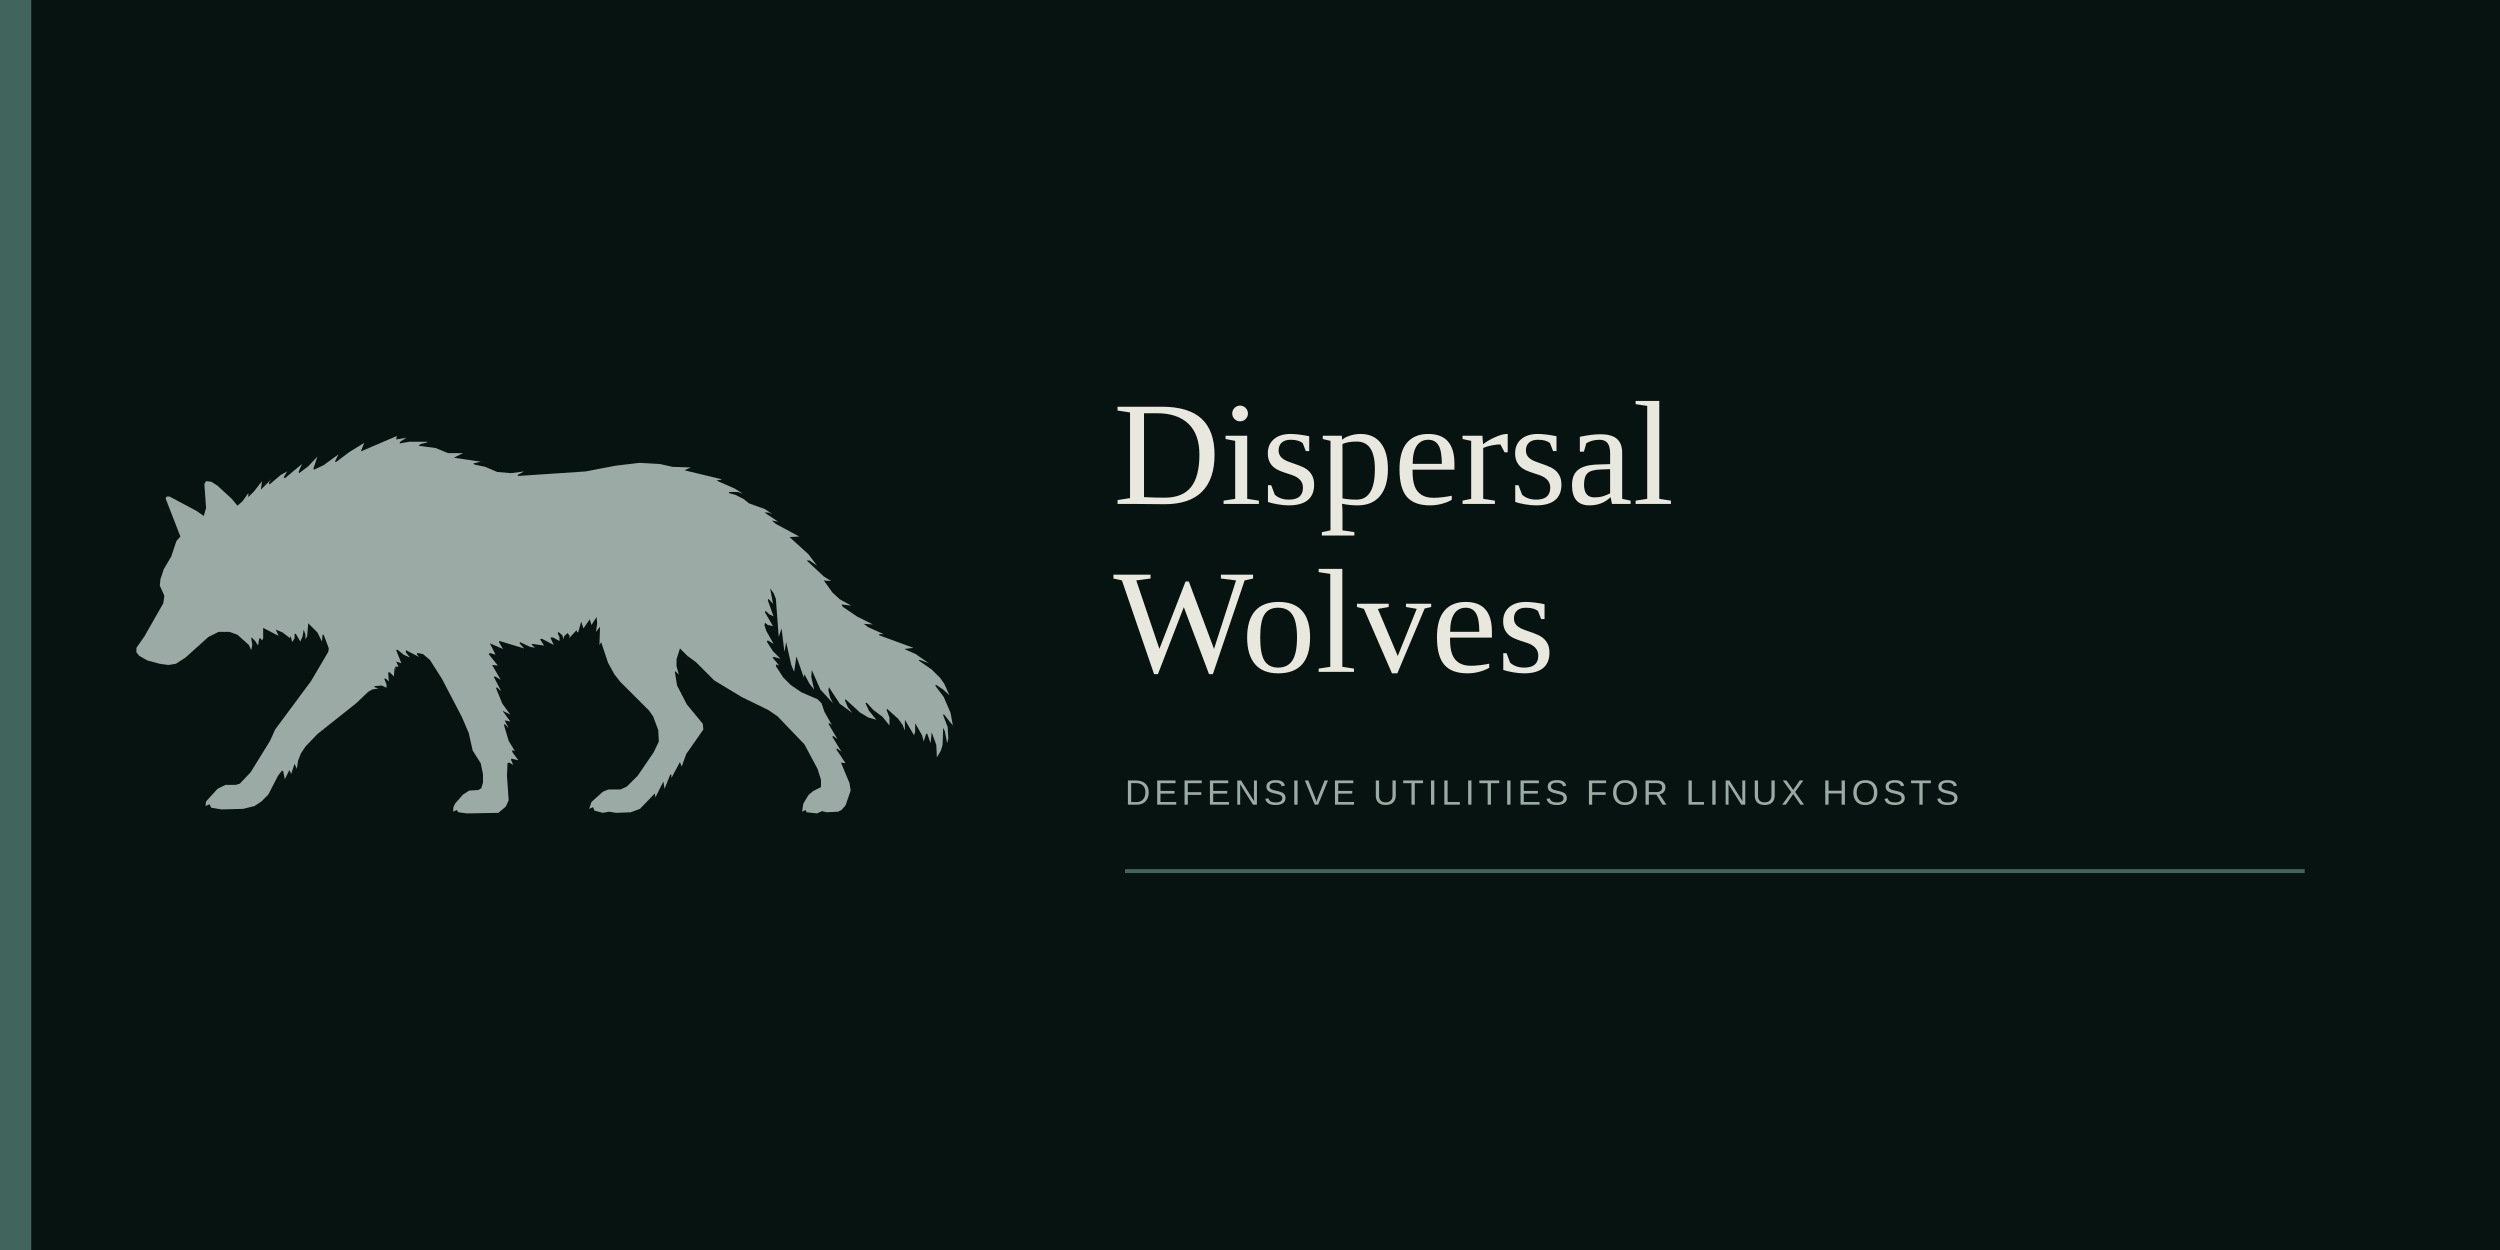
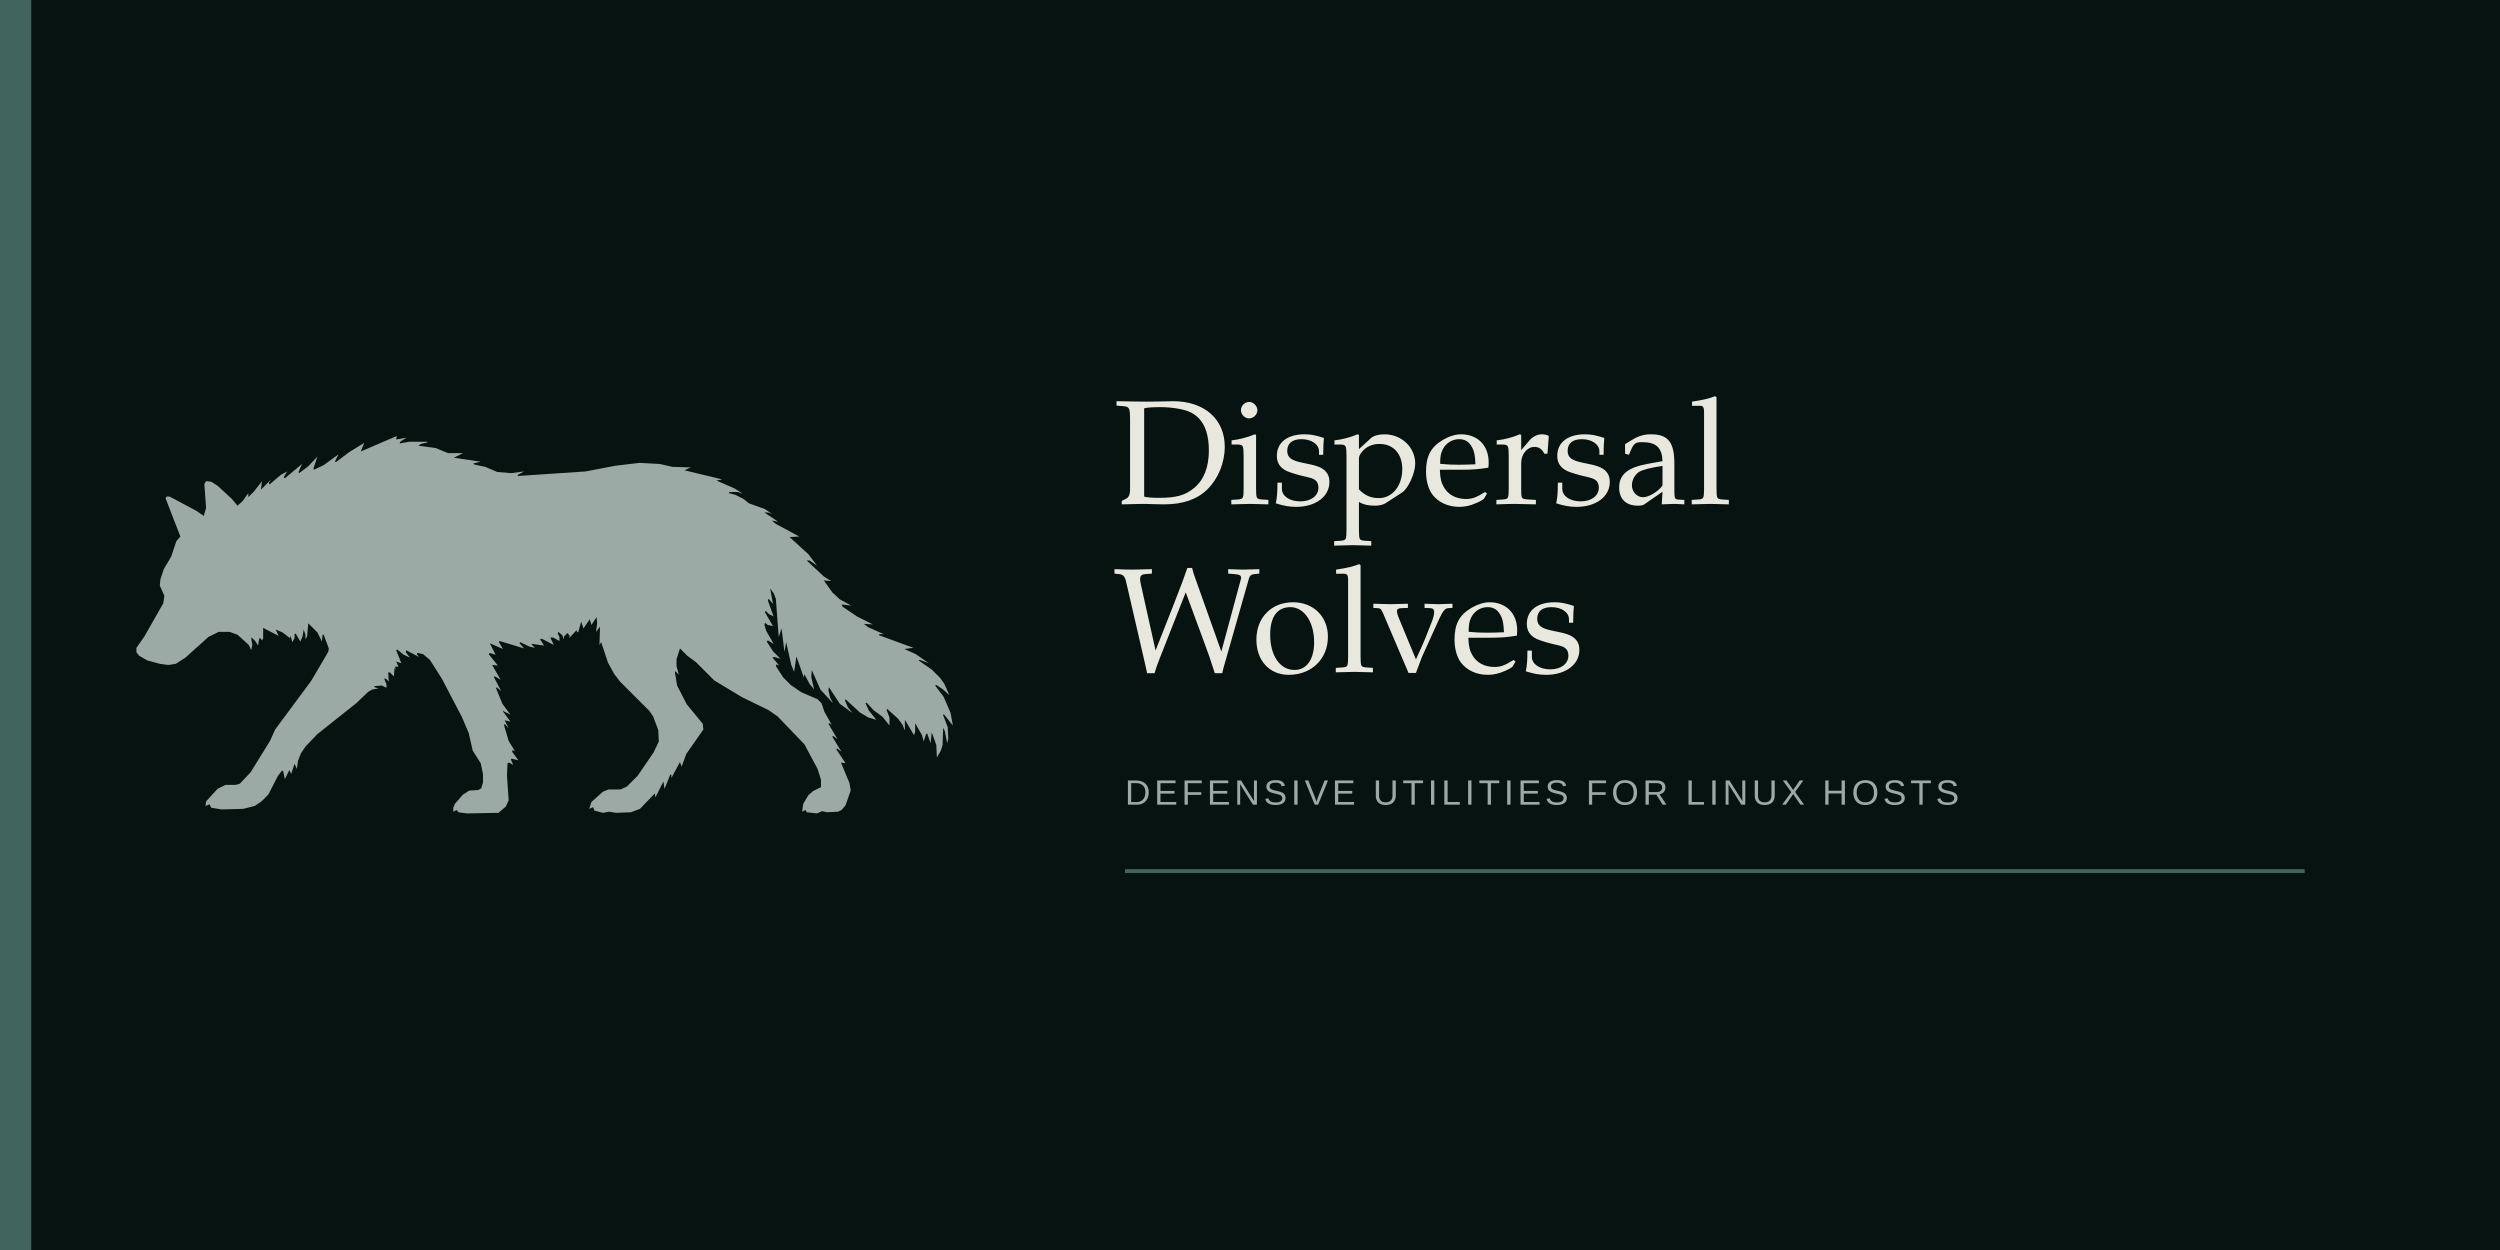
<svg xmlns="http://www.w3.org/2000/svg" viewBox="0 0 1280 640" role="img" aria-labelledby="title desc">
  <rect width="1280" height="640" fill="#071310" />
  <rect width="16" height="640" fill="#41645D" />
  <path transform="translate(64 217.40) scale(0.292318)" fill="#9CAAA6" fill-rule="evenodd" d="M71 129L97 196L90 204L81 231L68 253L62 271L61 282L69 300L67 313L34 371L20 391L20 399L25 405L39 413L61 419L76 421L89 419L106 408L146 372L164 363L183 363L197 368L217 386L221 395L223 386L221 374L222 373L228 379L233 387L235 375L237 374L240 378L242 374L242 356L269 370L264 359L276 364L289 374L290 370L293 381L297 374L297 367L299 366L307 380L311 371L313 359L316 368L316 376L319 371L321 348L337 364L345 380L346 368L348 368L357 392L356 398L326 449L263 534L254 554L220 609L201 629L194 631L176 631L162 638L142 660L141 668L148 665L151 671L169 674L207 673L227 668L239 660L251 648L268 615L275 606L277 607L280 621L288 605L291 612L297 594L301 603L303 589L308 576L316 564L337 542L405 488L426 468L433 464L444 462L437 460L437 458L450 457L458 461L458 455L454 445L457 445L462 450L461 434L464 434L471 441L472 426L474 430L473 424L479 424L475 415L484 418L475 395L477 394L488 403L499 408L492 399L492 395L515 407L511 402L512 400L522 402L534 412L555 445L590 512L602 540L609 571L623 593L627 612L627 627L624 637L619 640L603 641L592 648L578 664L575 671L575 678L581 675L584 679L599 681L654 680L667 669L672 658L669 615L670 593L673 592L680 596L676 587L677 585L689 588L678 573L679 570L683 572L672 554L664 527L665 524L672 532L665 518L675 520L661 501L675 508L661 489L650 462L651 460L659 467L646 442L648 441L658 447L643 421L653 422L637 402L639 400L649 403L639 383L662 393L655 381L656 379L699 392L691 383L692 381L709 389L718 391L712 385L713 384L734 387L727 376L730 375L751 386L745 373L750 373L761 379L761 372L758 366L759 363L766 369L768 376L769 371L775 365L779 370L778 374L791 360L792 364L794 363L799 345L803 357L814 341L817 351L826 337L827 348L825 363L832 354L831 386L834 381L846 417L857 437L867 450L918 501L925 511L934 535L935 555L926 574L898 615L879 634L868 639L847 639L837 643L817 661L813 673L820 670L822 676L837 680L848 678L860 680L886 679L902 673L928 646L929 653L943 625L945 638L955 613L957 613L957 619L972 591L975 599L983 577L1013 534L1012 524L984 490L967 457L963 433L964 432L970 438L966 423L966 411L972 392L985 405L1000 416L1032 448L1080 477L1127 500L1143 511L1190 560L1213 603L1219 622L1219 635L1205 642L1197 649L1188 664L1186 678L1192 675L1194 679L1212 681L1221 677L1229 679L1249 678L1255 675L1262 667L1271 641L1269 628L1254 592L1262 593L1246 569L1247 567L1255 573L1239 547L1240 545L1248 551L1232 524L1234 523L1238 526L1225 503L1220 488L1213 481L1185 469L1166 456L1153 443L1140 423L1141 420L1146 422L1134 408L1137 407L1148 410L1135 397L1124 380L1126 378L1136 384L1123 361L1120 351L1121 347L1126 351L1135 353L1121 329L1122 326L1128 332L1136 336L1126 308L1127 305L1135 314L1130 287L1136 295L1140 305L1145 372L1150 357L1155 398L1158 381L1167 421L1172 433L1176 406L1189 443L1190 437L1199 454L1207 464L1202 442L1203 430L1218 464L1240 488L1235 478L1232 465L1233 460L1252 489L1274 505L1266 495L1261 483L1262 481L1287 504L1302 513L1316 517L1303 501L1297 488L1299 487L1311 500L1327 512L1339 527L1339 513L1334 500L1335 498L1354 515L1362 526L1366 536L1366 517L1382 544L1384 538L1384 523L1396 544L1399 555L1403 542L1405 541L1411 558L1413 539L1421 561L1422 583L1429 571L1432 561L1433 531L1436 537L1440 558L1442 550L1441 530L1433 509L1434 507L1450 527L1446 505L1434 477L1419 457L1421 456L1433 464L1444 474L1435 454L1428 444L1413 429L1390 413L1392 412L1408 418L1385 402L1365 393L1381 391L1321 369L1321 367L1329 367L1302 355L1294 349L1310 350L1282 336L1257 319L1255 315L1272 317L1252 306L1239 294L1224 273L1237 274L1224 266L1194 238L1199 238L1212 247L1197 227L1164 197L1181 196L1140 174L1133 168L1144 170L1120 154L1127 154L1134 157L1121 148L1093 138L1083 130L1069 123L1058 120L1058 118L1073 118L1082 121L1068 112L1036 98L1046 96L980 80L991 75L959 74L937 69L901 67L859 72L807 82L688 90L688 88L699 82L676 85L652 83L631 74L612 70L610 68L623 65L576 58L592 50L566 50L544 41L514 37L518 34L530 31L529 30L498 30L481 33L482 30L493 23L475 26L476 20L413 47L419 32L393 48L369 66L368 64L374 52L348 71L331 79L330 77L337 56L321 73L305 85L304 83L310 69L280 94L278 92L284 82L273 88L253 105L252 102L256 96L238 114L240 99L226 117L216 127L216 120L206 134L197 142L187 130L162 107L151 100L142 99L139 104L142 146L138 160L125 151L78 126L73 126Z" />
-   <text x="570" y="258" fill="#E8E8DF" font-family="Georgia, 'Times New Roman', serif" font-size="76">Dispersal</text>
-   <text x="570" y="344" fill="#E8E8DF" font-family="Georgia, 'Times New Roman', serif" font-size="76">Wolves</text>
-   <text x="576" y="412" fill="#9CAAA6" font-family="Arial, Helvetica, sans-serif" font-size="18" letter-spacing="2">DEFENSIVE UTILITIES FOR LINUX HOSTS</text>
+   <text x="570" y="258" fill="#E8E8DF" font-family="'Iowan Old Style', Palatino, Georgia, serif" font-size="76">Dispersal</text>
+   <text x="570" y="344" fill="#E8E8DF" font-family="'Iowan Old Style', Palatino, Georgia, serif" font-size="76">Wolves</text>
+   <text x="576" y="412" fill="#9CAAA6" font-family="'Arial Narrow', 'Helvetica Neue', Arial, sans-serif" font-size="18" letter-spacing="2">DEFENSIVE UTILITIES FOR LINUX HOSTS</text>
  <path d="M576 446H1180" stroke="#41645D" stroke-width="2" />
</svg>
